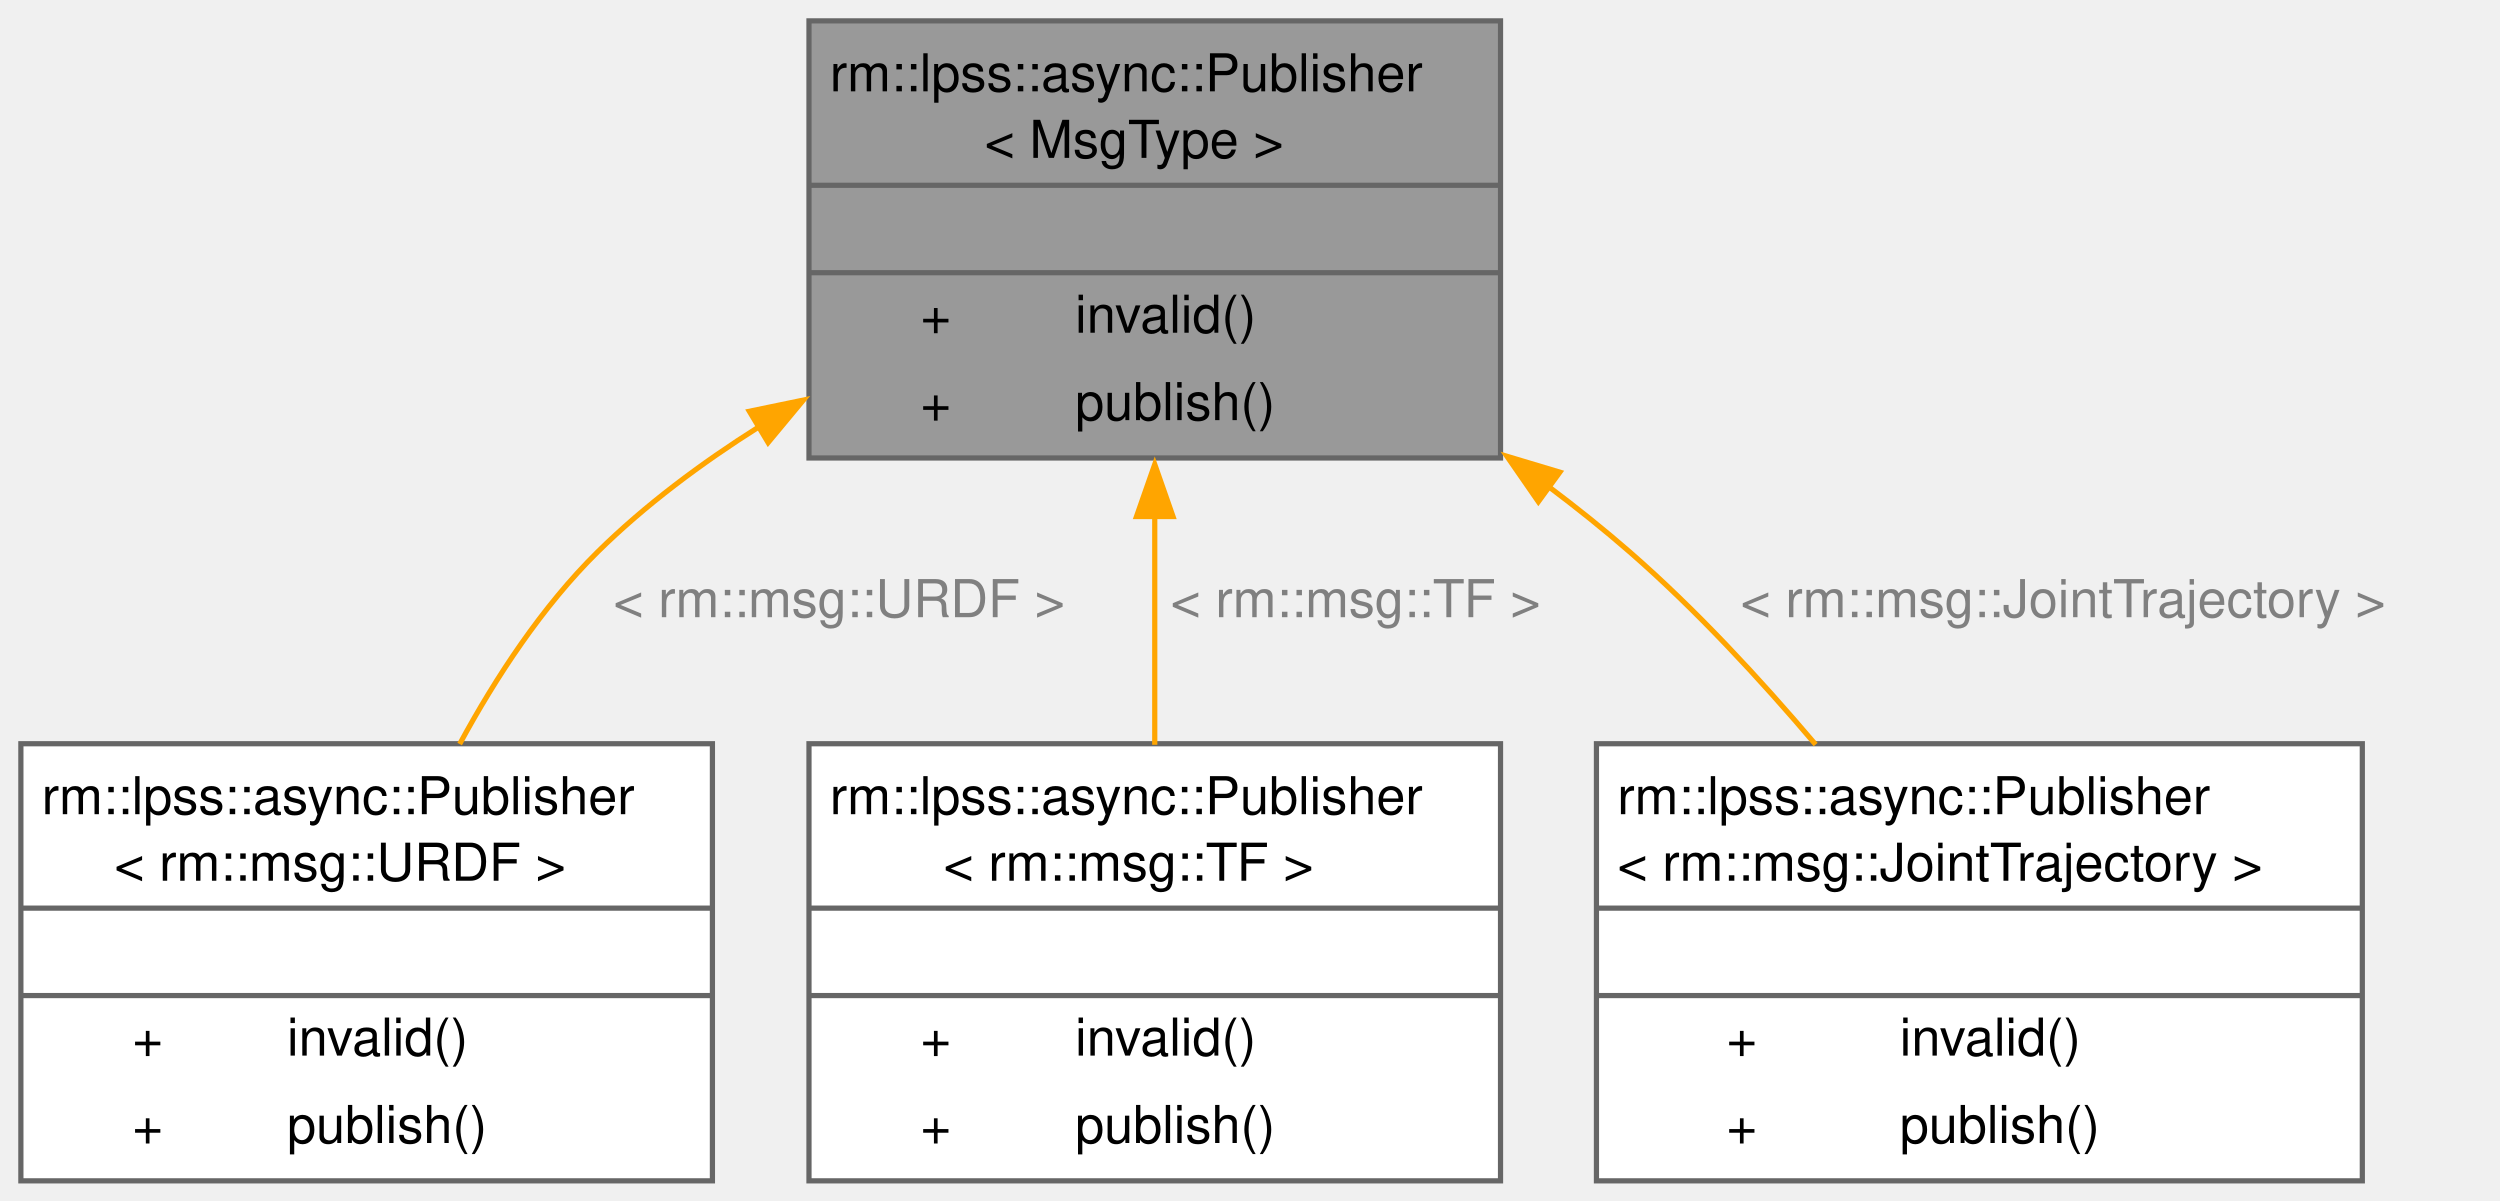
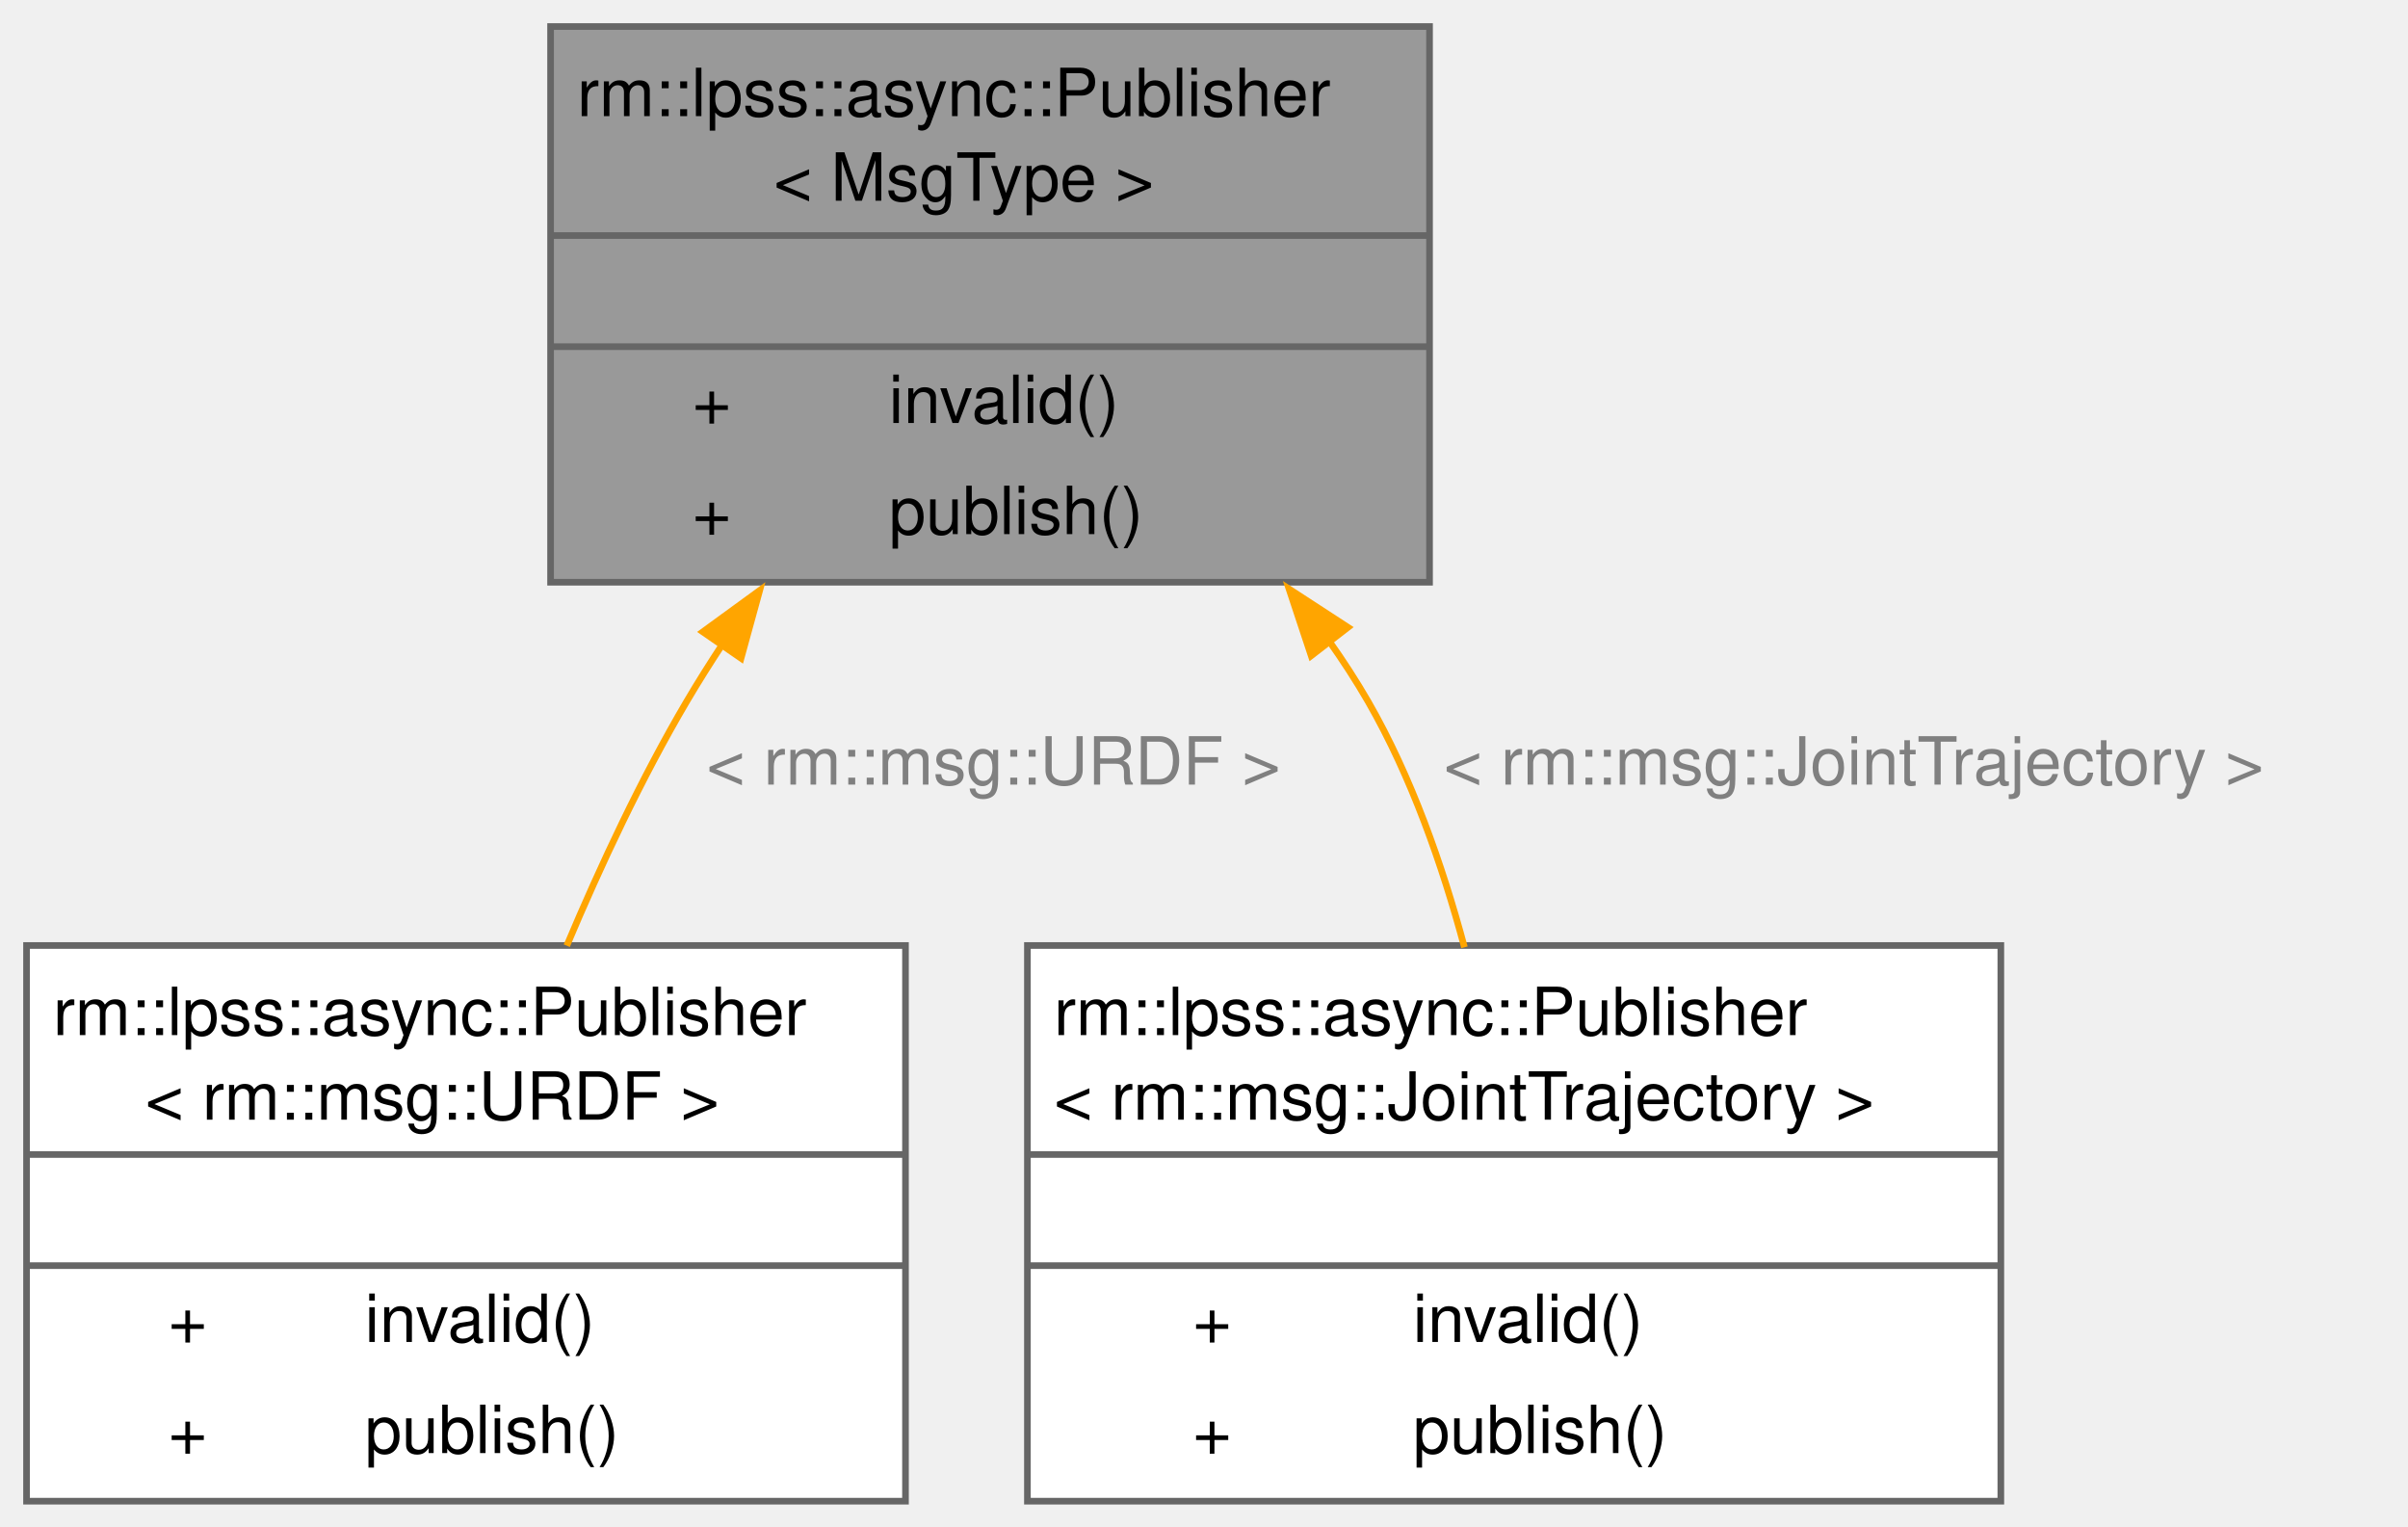
- <svg xmlns="http://www.w3.org/2000/svg" xmlns:xlink="http://www.w3.org/1999/xlink" width="479pt" height="230pt" viewBox="0.00 0.00 479.00 230.00">
+ <svg xmlns="http://www.w3.org/2000/svg" xmlns:xlink="http://www.w3.org/1999/xlink" width="363pt" height="230pt" viewBox="0.00 0.00 363.00 230.00">
  <g id="graph0" class="graph" transform="scale(1 1) rotate(0) translate(4 226.25)">
    <g id="Node000001" class="node">
      <g id="a_Node000001">
        <a xlink:title="异步发布者代理">
-           <polygon fill="#999999" stroke="none" points="283.5,-222.25 151,-222.25 151,-138.5 283.5,-138.5 283.5,-222.25" />
-           <text xml:space="preserve" text-anchor="start" x="155" y="-208.75" font-family="Helvetica,sans-Serif" font-size="10.00">rm::lpss::async::Publisher</text>
-           <text xml:space="preserve" text-anchor="start" x="184.62" y="-196" font-family="Helvetica,sans-Serif" font-size="10.00">&lt; MsgType &gt;</text>
-           <text xml:space="preserve" text-anchor="start" x="215.75" y="-179.25" font-family="Helvetica,sans-Serif" font-size="10.00"> </text>
-           <text xml:space="preserve" text-anchor="start" x="172.38" y="-162.5" font-family="Helvetica,sans-Serif" font-size="10.00">+</text>
-           <text xml:space="preserve" text-anchor="start" x="202" y="-162.5" font-family="Helvetica,sans-Serif" font-size="10.00">invalid()</text>
-           <text xml:space="preserve" text-anchor="start" x="172.38" y="-145.75" font-family="Helvetica,sans-Serif" font-size="10.00">+</text>
-           <text xml:space="preserve" text-anchor="start" x="202" y="-145.75" font-family="Helvetica,sans-Serif" font-size="10.00">publish()</text>
-           <polygon fill="#666666" stroke="#666666" points="151,-190.75 151,-190.75 283.5,-190.75 283.5,-190.75 151,-190.75" />
-           <polygon fill="#666666" stroke="#666666" points="151,-174 151,-174 283.5,-174 283.5,-174 151,-174" />
-           <polygon fill="none" stroke="#666666" points="151,-138.5 151,-222.25 283.5,-222.25 283.5,-138.5 151,-138.5" />
+           <polygon fill="#999999" stroke="none" points="211.5,-222.25 79,-222.25 79,-138.5 211.5,-138.5 211.5,-222.25" />
+           <text xml:space="preserve" text-anchor="start" x="83" y="-208.75" font-family="Helvetica,sans-Serif" font-size="10.00">rm::lpss::async::Publisher</text>
+           <text xml:space="preserve" text-anchor="start" x="112.62" y="-196" font-family="Helvetica,sans-Serif" font-size="10.00">&lt; MsgType &gt;</text>
+           <text xml:space="preserve" text-anchor="start" x="143.75" y="-179.25" font-family="Helvetica,sans-Serif" font-size="10.00"> </text>
+           <text xml:space="preserve" text-anchor="start" x="100.38" y="-162.5" font-family="Helvetica,sans-Serif" font-size="10.00">+</text>
+           <text xml:space="preserve" text-anchor="start" x="130" y="-162.5" font-family="Helvetica,sans-Serif" font-size="10.00">invalid()</text>
+           <text xml:space="preserve" text-anchor="start" x="100.38" y="-145.75" font-family="Helvetica,sans-Serif" font-size="10.00">+</text>
+           <text xml:space="preserve" text-anchor="start" x="130" y="-145.75" font-family="Helvetica,sans-Serif" font-size="10.00">publish()</text>
+           <polygon fill="#666666" stroke="#666666" points="79,-190.75 79,-190.75 211.5,-190.75 211.5,-190.75 79,-190.75" />
+           <polygon fill="#666666" stroke="#666666" points="79,-174 79,-174 211.5,-174 211.5,-174 79,-174" />
+           <polygon fill="none" stroke="#666666" points="79,-138.5 79,-222.25 211.5,-222.25 211.5,-138.5 79,-138.5" />
        </a>
      </g>
    </g>
    <g id="Node000002" class="node">
      <g id="a_Node000002">
        <a xlink:href="../../d1/d56/classrm_1_1lpss_1_1async_1_1Publisher.html" target="_top" xlink:title=" ">
          <polygon fill="white" stroke="none" points="132.5,-83.75 0,-83.75 0,0 132.5,0 132.5,-83.75" />
          <text xml:space="preserve" text-anchor="start" x="4" y="-70.25" font-family="Helvetica,sans-Serif" font-size="10.00">rm::lpss::async::Publisher</text>
          <text xml:space="preserve" text-anchor="start" x="17.88" y="-57.5" font-family="Helvetica,sans-Serif" font-size="10.00">&lt; rm::msg::URDF &gt;</text>
          <text xml:space="preserve" text-anchor="start" x="64.75" y="-40.75" font-family="Helvetica,sans-Serif" font-size="10.00"> </text>
          <text xml:space="preserve" text-anchor="start" x="21.38" y="-24" font-family="Helvetica,sans-Serif" font-size="10.00">+</text>
          <text xml:space="preserve" text-anchor="start" x="51" y="-24" font-family="Helvetica,sans-Serif" font-size="10.00">invalid()</text>
          <text xml:space="preserve" text-anchor="start" x="21.38" y="-7.25" font-family="Helvetica,sans-Serif" font-size="10.00">+</text>
          <text xml:space="preserve" text-anchor="start" x="51" y="-7.25" font-family="Helvetica,sans-Serif" font-size="10.00">publish()</text>
          <polygon fill="#666666" stroke="#666666" points="0,-52.25 0,-52.25 132.5,-52.25 132.5,-52.25 0,-52.25" />
          <polygon fill="#666666" stroke="#666666" points="0,-35.5 0,-35.5 132.5,-35.5 132.5,-35.5 0,-35.5" />
          <polygon fill="none" stroke="#666666" points="0,0 0,-83.75 132.5,-83.75 132.5,0 0,0" />
        </a>
      </g>
    </g>
    <g id="edge1_Node000001_Node000002" class="edge">
      <g id="a_edge1_Node000001_Node000002">
        <a xlink:title=" ">
-           <path fill="none" stroke="orange" d="M141.43,-144.48C130.33,-137.47 119.59,-129.46 110.5,-120.5 99.9,-110.04 91.02,-96.51 84.07,-83.69" />
-           <polygon fill="orange" stroke="orange" points="139.57,-147.45 149.94,-149.6 143.17,-141.45 139.57,-147.45" />
+           <path fill="none" stroke="orange" d="M104.99,-129.27C103.07,-126.35 101.22,-123.42 99.5,-120.5 92.73,-109.01 86.57,-95.88 81.44,-83.72" />
+           <polygon fill="orange" stroke="orange" points="101.95,-131.02 110.52,-137.26 107.71,-127.04 101.95,-131.02" />
        </a>
      </g>
-       <text xml:space="preserve" text-anchor="start" x="113.5" y="-108" font-family="Helvetica,sans-Serif" font-size="10.00" fill="grey">&lt; rm::msg::URDF &gt;</text>
+       <text xml:space="preserve" text-anchor="start" x="102.5" y="-108" font-family="Helvetica,sans-Serif" font-size="10.00" fill="grey">&lt; rm::msg::URDF &gt;</text>
    </g>
    <g id="Node000003" class="node">
      <g id="a_Node000003">
        <a xlink:href="../../d1/d56/classrm_1_1lpss_1_1async_1_1Publisher.html" target="_top" xlink:title=" ">
-           <polygon fill="white" stroke="none" points="283.5,-83.75 151,-83.75 151,0 283.5,0 283.5,-83.75" />
-           <text xml:space="preserve" text-anchor="start" x="155" y="-70.25" font-family="Helvetica,sans-Serif" font-size="10.00">rm::lpss::async::Publisher</text>
-           <text xml:space="preserve" text-anchor="start" x="176.75" y="-57.5" font-family="Helvetica,sans-Serif" font-size="10.00">&lt; rm::msg::TF &gt;</text>
-           <text xml:space="preserve" text-anchor="start" x="215.75" y="-40.75" font-family="Helvetica,sans-Serif" font-size="10.00"> </text>
-           <text xml:space="preserve" text-anchor="start" x="172.38" y="-24" font-family="Helvetica,sans-Serif" font-size="10.00">+</text>
-           <text xml:space="preserve" text-anchor="start" x="202" y="-24" font-family="Helvetica,sans-Serif" font-size="10.00">invalid()</text>
-           <text xml:space="preserve" text-anchor="start" x="172.38" y="-7.25" font-family="Helvetica,sans-Serif" font-size="10.00">+</text>
-           <text xml:space="preserve" text-anchor="start" x="202" y="-7.25" font-family="Helvetica,sans-Serif" font-size="10.00">publish()</text>
-           <polygon fill="#666666" stroke="#666666" points="151,-52.25 151,-52.25 283.5,-52.25 283.5,-52.25 151,-52.25" />
-           <polygon fill="#666666" stroke="#666666" points="151,-35.5 151,-35.5 283.5,-35.5 283.5,-35.5 151,-35.5" />
-           <polygon fill="none" stroke="#666666" points="151,0 151,-83.75 283.5,-83.75 283.5,0 151,0" />
+           <polygon fill="white" stroke="none" points="297.62,-83.75 150.88,-83.75 150.88,0 297.62,0 297.62,-83.75" />
+           <text xml:space="preserve" text-anchor="start" x="154.88" y="-70.25" font-family="Helvetica,sans-Serif" font-size="10.00">rm::lpss::async::Publisher</text>
+           <text xml:space="preserve" text-anchor="start" x="154.88" y="-57.5" font-family="Helvetica,sans-Serif" font-size="10.00">&lt; rm::msg::JointTrajectory &gt;</text>
+           <text xml:space="preserve" text-anchor="start" x="222.75" y="-40.75" font-family="Helvetica,sans-Serif" font-size="10.00"> </text>
+           <text xml:space="preserve" text-anchor="start" x="175.81" y="-24" font-family="Helvetica,sans-Serif" font-size="10.00">+</text>
+           <text xml:space="preserve" text-anchor="start" x="209" y="-24" font-family="Helvetica,sans-Serif" font-size="10.00">invalid()</text>
+           <text xml:space="preserve" text-anchor="start" x="175.81" y="-7.25" font-family="Helvetica,sans-Serif" font-size="10.00">+</text>
+           <text xml:space="preserve" text-anchor="start" x="209" y="-7.25" font-family="Helvetica,sans-Serif" font-size="10.00">publish()</text>
+           <polygon fill="#666666" stroke="#666666" points="150.88,-52.25 150.88,-52.25 297.62,-52.25 297.62,-52.25 150.88,-52.25" />
+           <polygon fill="#666666" stroke="#666666" points="150.88,-35.5 150.88,-35.5 297.62,-35.5 297.62,-35.5 150.88,-35.5" />
+           <polygon fill="none" stroke="#666666" points="150.88,0 150.88,-83.75 297.62,-83.75 297.62,0 150.88,0" />
        </a>
      </g>
    </g>
    <g id="edge2_Node000001_Node000003" class="edge">
      <g id="a_edge2_Node000001_Node000003">
        <a xlink:title=" ">
-           <path fill="none" stroke="orange" d="M217.25,-127.42C217.25,-112.89 217.25,-97.31 217.25,-83.54" />
-           <polygon fill="orange" stroke="orange" points="213.75,-127.28 217.25,-137.28 220.75,-127.28 213.75,-127.28" />
+           <path fill="none" stroke="orange" d="M196.26,-129.78C198.42,-126.74 200.44,-123.64 202.25,-120.5 208.75,-109.21 213.43,-95.88 216.76,-83.48" />
+           <polygon fill="orange" stroke="orange" points="193.66,-127.42 190.32,-137.48 199.2,-131.7 193.66,-127.42" />
        </a>
      </g>
-       <text xml:space="preserve" text-anchor="start" x="220.25" y="-108" font-family="Helvetica,sans-Serif" font-size="10.00" fill="grey">&lt; rm::msg::TF &gt;</text>
-     </g>
-     <g id="Node000004" class="node">
-       <g id="a_Node000004">
-         <a xlink:href="../../d1/d56/classrm_1_1lpss_1_1async_1_1Publisher.html" target="_top" xlink:title=" ">
-           <polygon fill="white" stroke="none" points="448.62,-83.75 301.88,-83.75 301.88,0 448.62,0 448.62,-83.75" />
-           <text xml:space="preserve" text-anchor="start" x="305.88" y="-70.25" font-family="Helvetica,sans-Serif" font-size="10.00">rm::lpss::async::Publisher</text>
-           <text xml:space="preserve" text-anchor="start" x="305.88" y="-57.5" font-family="Helvetica,sans-Serif" font-size="10.00">&lt; rm::msg::JointTrajectory &gt;</text>
-           <text xml:space="preserve" text-anchor="start" x="373.75" y="-40.75" font-family="Helvetica,sans-Serif" font-size="10.00"> </text>
-           <text xml:space="preserve" text-anchor="start" x="326.81" y="-24" font-family="Helvetica,sans-Serif" font-size="10.00">+</text>
-           <text xml:space="preserve" text-anchor="start" x="360" y="-24" font-family="Helvetica,sans-Serif" font-size="10.00">invalid()</text>
-           <text xml:space="preserve" text-anchor="start" x="326.81" y="-7.25" font-family="Helvetica,sans-Serif" font-size="10.00">+</text>
-           <text xml:space="preserve" text-anchor="start" x="360" y="-7.25" font-family="Helvetica,sans-Serif" font-size="10.00">publish()</text>
-           <polygon fill="#666666" stroke="#666666" points="301.88,-52.25 301.88,-52.25 448.62,-52.25 448.62,-52.25 301.88,-52.25" />
-           <polygon fill="#666666" stroke="#666666" points="301.88,-35.5 301.88,-35.5 448.62,-35.5 448.62,-35.5 301.88,-35.5" />
-           <polygon fill="none" stroke="#666666" points="301.88,0 301.88,-83.75 448.62,-83.75 448.62,0 301.88,0" />
-         </a>
-       </g>
-     </g>
-     <g id="edge3_Node000001_Node000004" class="edge">
-       <g id="a_edge3_Node000001_Node000004">
-         <a xlink:title=" ">
-           <path fill="none" stroke="orange" d="M292.7,-133.03C298.1,-128.97 303.34,-124.78 308.25,-120.5 320.87,-109.51 333.25,-96.12 343.88,-83.59" />
-           <polygon fill="orange" stroke="orange" points="290.75,-130.12 284.72,-138.83 294.87,-135.78 290.75,-130.12" />
-         </a>
-       </g>
-       <text xml:space="preserve" text-anchor="start" x="329.46" y="-108" font-family="Helvetica,sans-Serif" font-size="10.00" fill="grey">&lt; rm::msg::JointTrajectory &gt;</text>
+       <text xml:space="preserve" text-anchor="start" x="213.63" y="-108" font-family="Helvetica,sans-Serif" font-size="10.00" fill="grey">&lt; rm::msg::JointTrajectory &gt;</text>
    </g>
  </g>
</svg>
